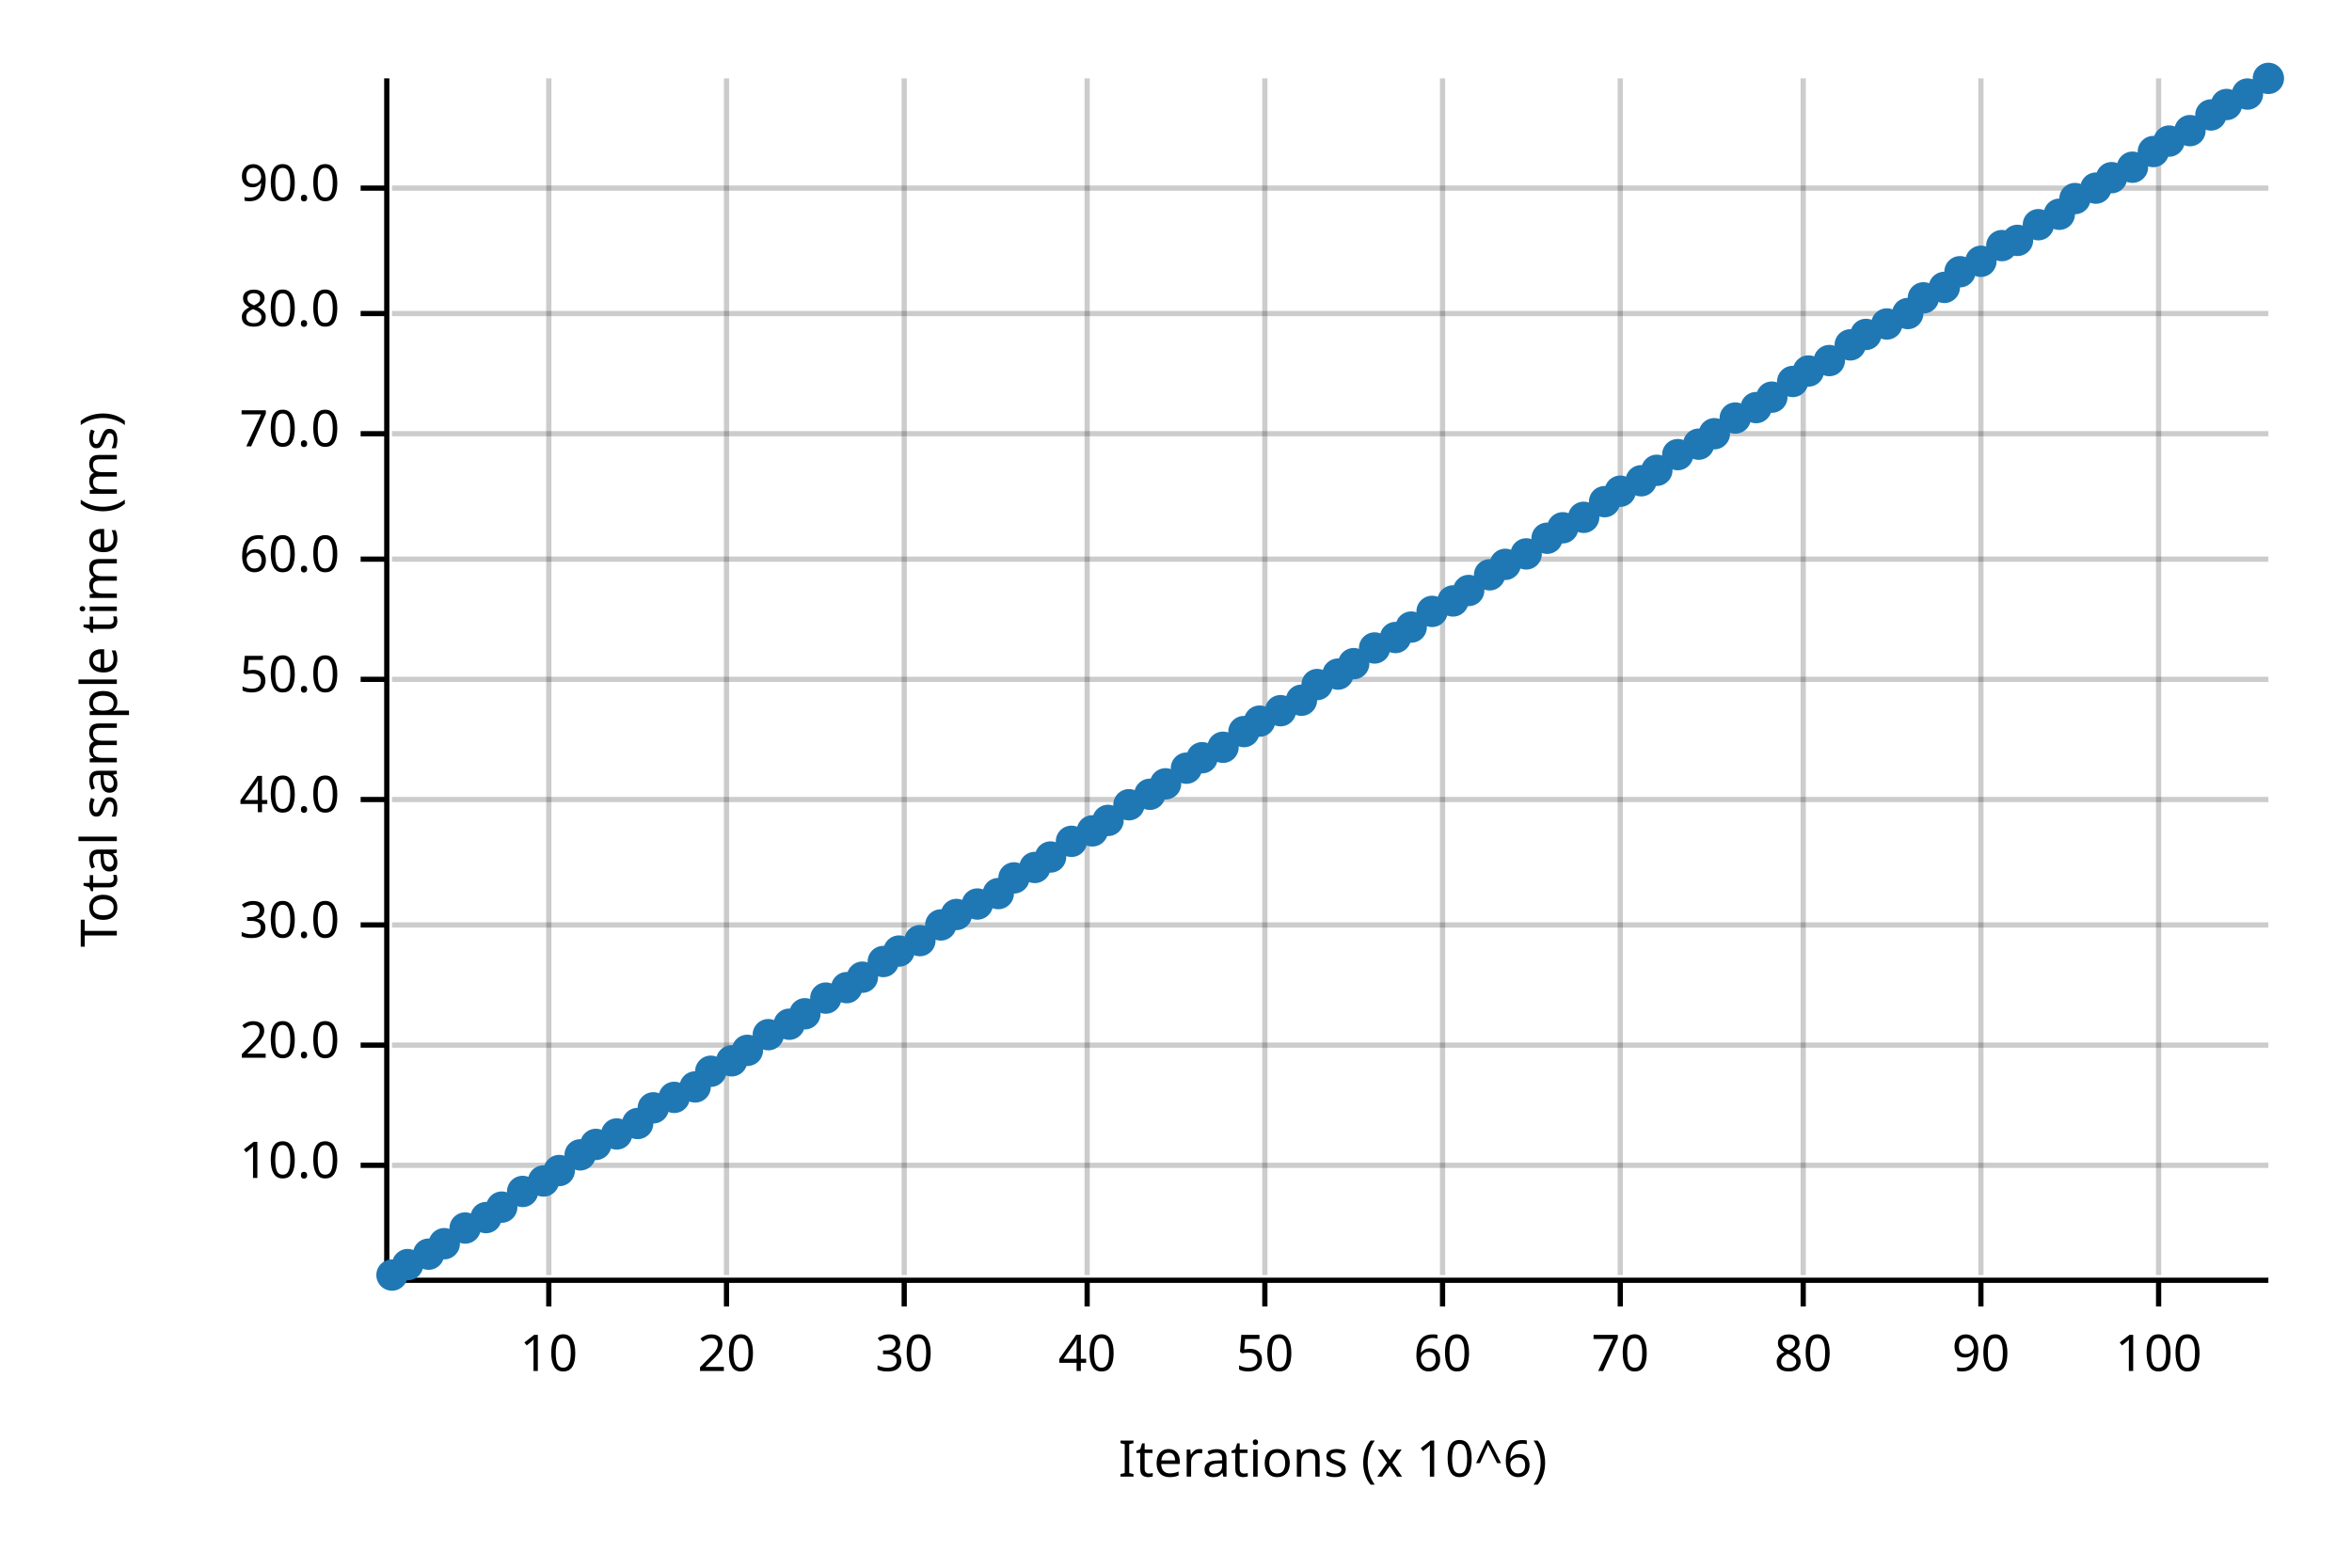
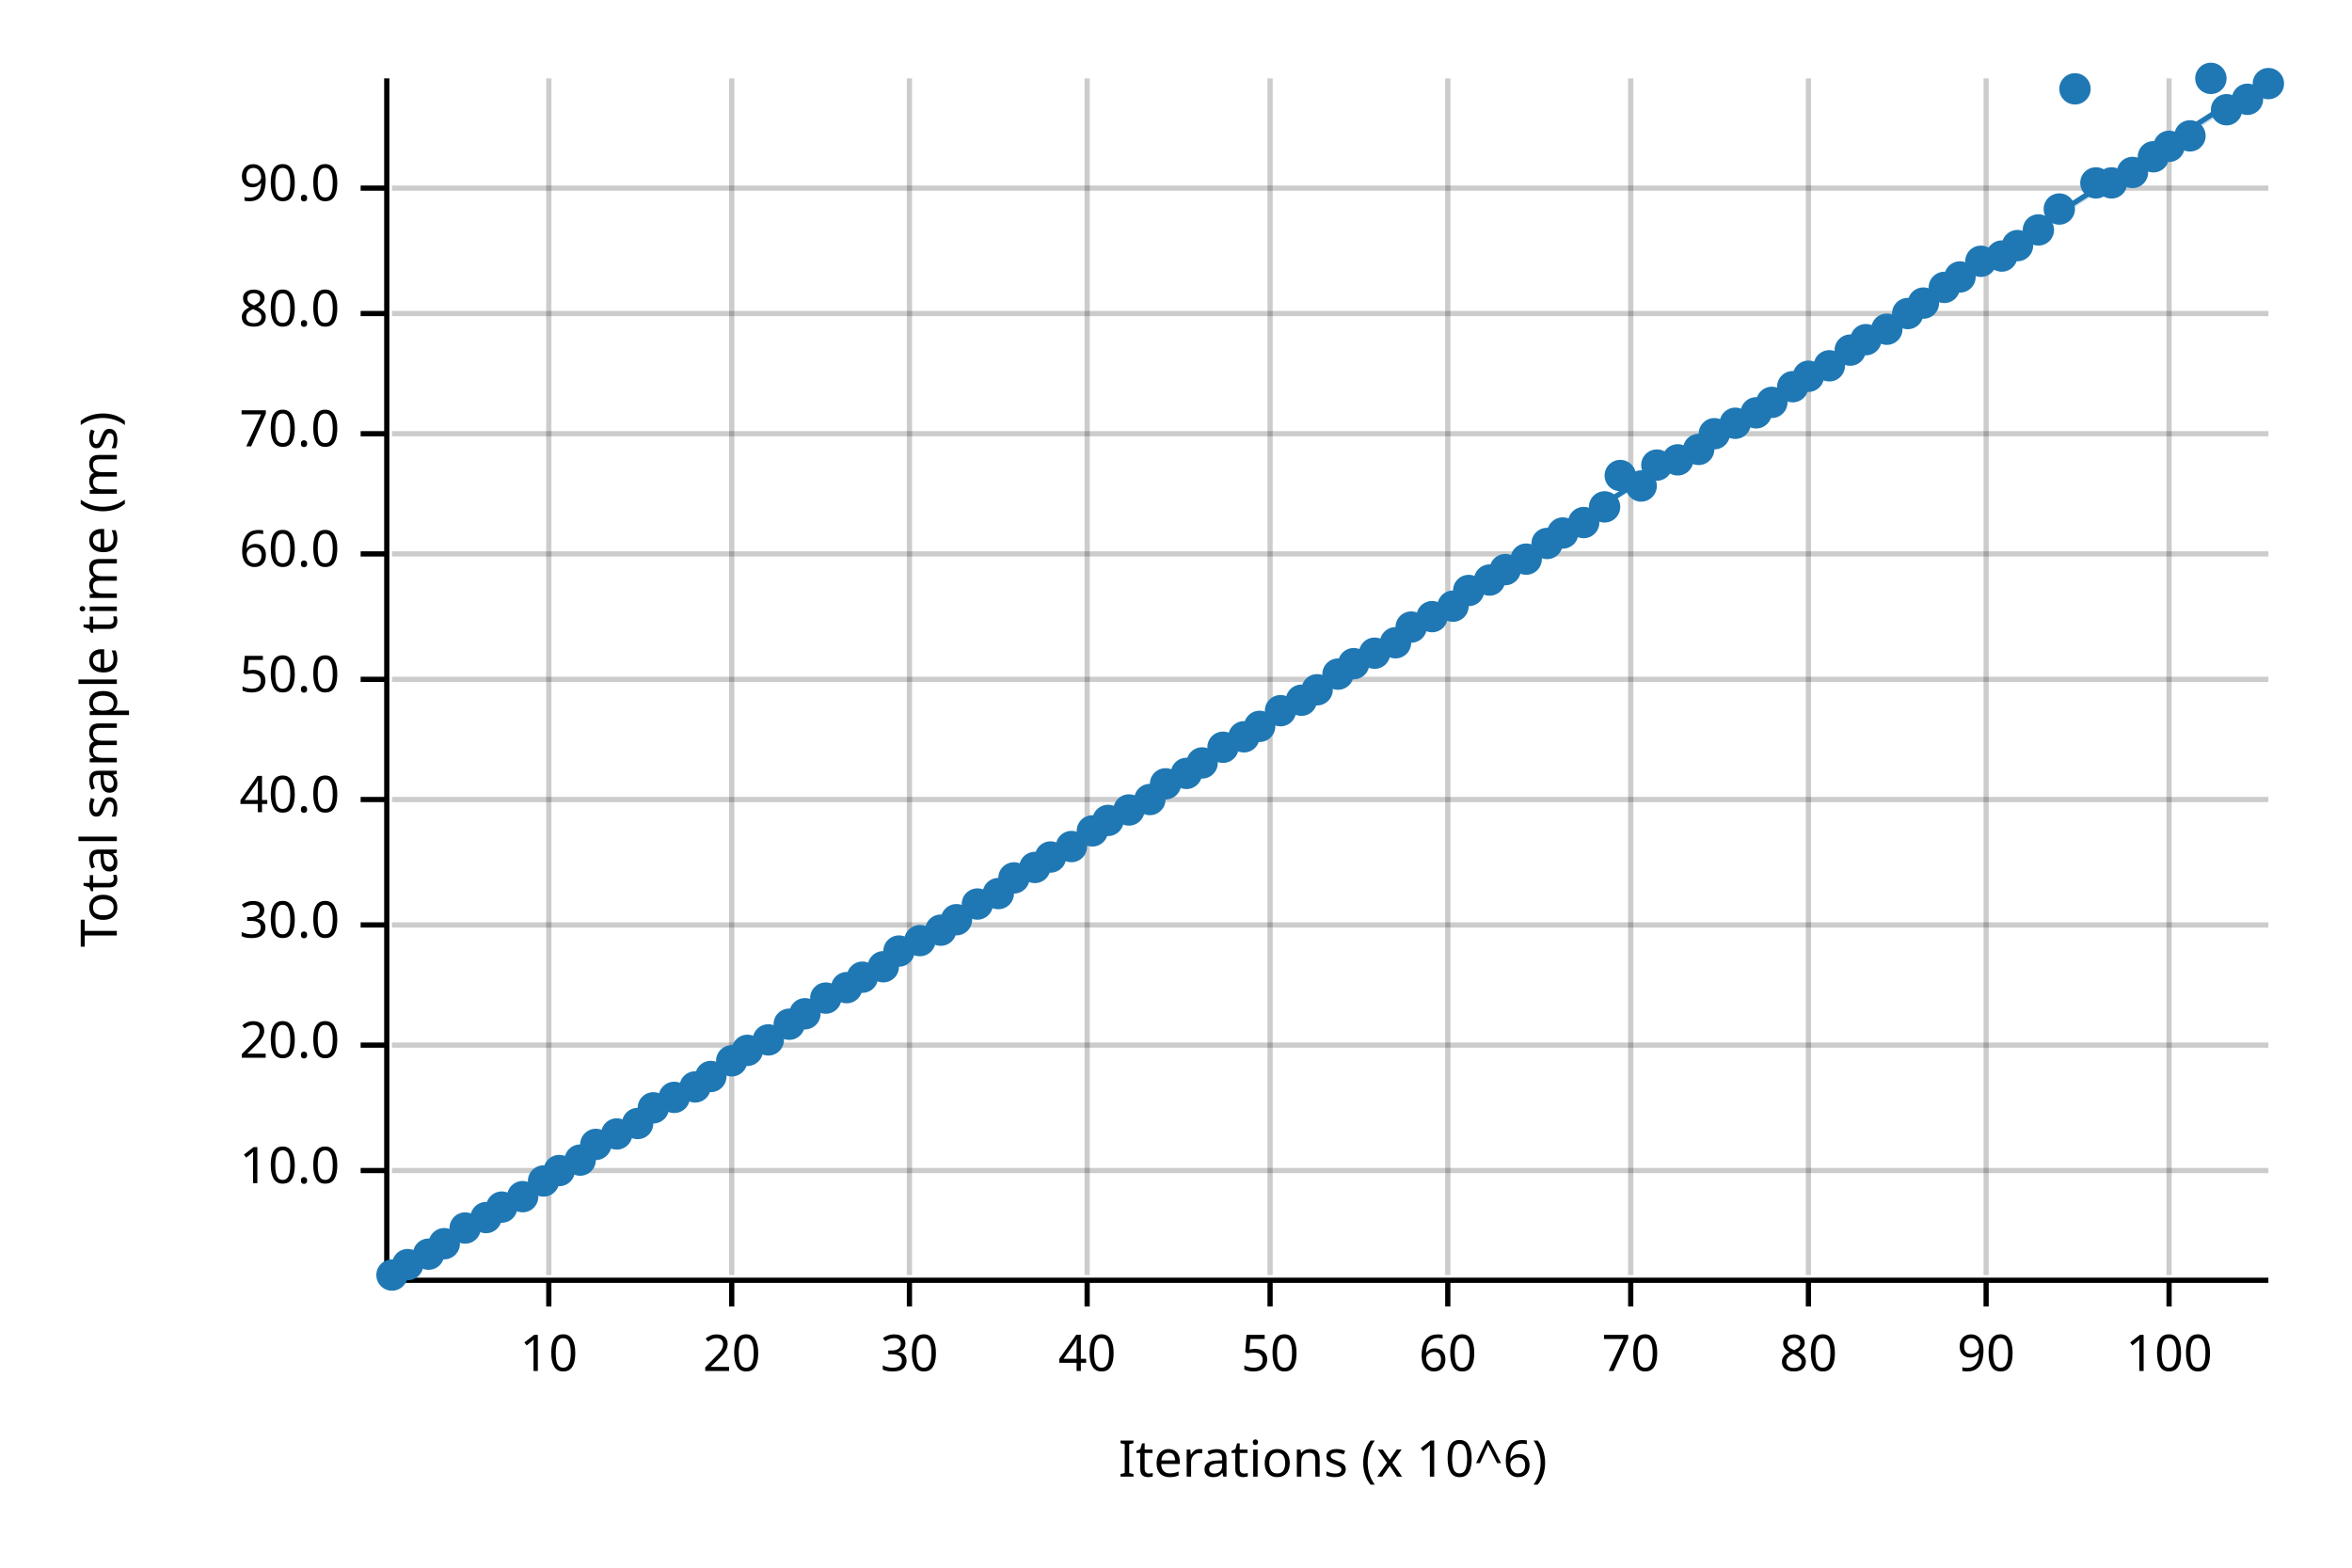
<svg xmlns="http://www.w3.org/2000/svg" width="450" height="300" viewBox="0 0 450 300">
  <text x="15" y="130" dy="0.76em" text-anchor="middle" font-family="sans-serif" font-size="9.677" opacity="1" fill="#000000" transform="rotate(270, 15, 130)">
Total sample time (ms)
</text>
  <text x="255" y="285" dy="-0.5ex" text-anchor="middle" font-family="sans-serif" font-size="9.677" opacity="1" fill="#000000">
Iterations (x 10^6)
</text>
  <line opacity="0.2" stroke="#000000" stroke-width="1" x1="105" y1="244" x2="105" y2="15" />
-   <line opacity="0.2" stroke="#000000" stroke-width="1" x1="139" y1="244" x2="139" y2="15" />
-   <line opacity="0.2" stroke="#000000" stroke-width="1" x1="173" y1="244" x2="173" y2="15" />
+   <line opacity="0.2" stroke="#000000" stroke-width="1" x1="140" y1="244" x2="140" y2="15" />
+   <line opacity="0.2" stroke="#000000" stroke-width="1" x1="174" y1="244" x2="174" y2="15" />
  <line opacity="0.2" stroke="#000000" stroke-width="1" x1="208" y1="244" x2="208" y2="15" />
-   <line opacity="0.2" stroke="#000000" stroke-width="1" x1="242" y1="244" x2="242" y2="15" />
-   <line opacity="0.2" stroke="#000000" stroke-width="1" x1="276" y1="244" x2="276" y2="15" />
-   <line opacity="0.2" stroke="#000000" stroke-width="1" x1="310" y1="244" x2="310" y2="15" />
-   <line opacity="0.2" stroke="#000000" stroke-width="1" x1="345" y1="244" x2="345" y2="15" />
-   <line opacity="0.2" stroke="#000000" stroke-width="1" x1="379" y1="244" x2="379" y2="15" />
-   <line opacity="0.2" stroke="#000000" stroke-width="1" x1="413" y1="244" x2="413" y2="15" />
-   <line opacity="0.2" stroke="#000000" stroke-width="1" x1="75" y1="223" x2="434" y2="223" />
+   <line opacity="0.2" stroke="#000000" stroke-width="1" x1="243" y1="244" x2="243" y2="15" />
+   <line opacity="0.2" stroke="#000000" stroke-width="1" x1="277" y1="244" x2="277" y2="15" />
+   <line opacity="0.2" stroke="#000000" stroke-width="1" x1="312" y1="244" x2="312" y2="15" />
+   <line opacity="0.2" stroke="#000000" stroke-width="1" x1="346" y1="244" x2="346" y2="15" />
+   <line opacity="0.2" stroke="#000000" stroke-width="1" x1="380" y1="244" x2="380" y2="15" />
+   <line opacity="0.2" stroke="#000000" stroke-width="1" x1="415" y1="244" x2="415" y2="15" />
+   <line opacity="0.2" stroke="#000000" stroke-width="1" x1="75" y1="224" x2="434" y2="224" />
  <line opacity="0.2" stroke="#000000" stroke-width="1" x1="75" y1="200" x2="434" y2="200" />
  <line opacity="0.2" stroke="#000000" stroke-width="1" x1="75" y1="177" x2="434" y2="177" />
  <line opacity="0.2" stroke="#000000" stroke-width="1" x1="75" y1="153" x2="434" y2="153" />
  <line opacity="0.2" stroke="#000000" stroke-width="1" x1="75" y1="130" x2="434" y2="130" />
-   <line opacity="0.2" stroke="#000000" stroke-width="1" x1="75" y1="107" x2="434" y2="107" />
+   <line opacity="0.2" stroke="#000000" stroke-width="1" x1="75" y1="106" x2="434" y2="106" />
  <line opacity="0.2" stroke="#000000" stroke-width="1" x1="75" y1="83" x2="434" y2="83" />
  <line opacity="0.2" stroke="#000000" stroke-width="1" x1="75" y1="60" x2="434" y2="60" />
  <line opacity="0.2" stroke="#000000" stroke-width="1" x1="75" y1="36" x2="434" y2="36" />
  <polyline fill="none" opacity="1" stroke="#000000" stroke-width="1" points="74,15 74,244 " />
-   <text x="65" y="223" dy="0.5ex" text-anchor="end" font-family="sans-serif" font-size="9.677" opacity="1" fill="#000000">
+   <text x="65" y="224" dy="0.5ex" text-anchor="end" font-family="sans-serif" font-size="9.677" opacity="1" fill="#000000">
10.0
</text>
-   <polyline fill="none" opacity="1" stroke="#000000" stroke-width="1" points="69,223 74,223 " />
+   <polyline fill="none" opacity="1" stroke="#000000" stroke-width="1" points="69,224 74,224 " />
  <text x="65" y="200" dy="0.5ex" text-anchor="end" font-family="sans-serif" font-size="9.677" opacity="1" fill="#000000">
20.0
</text>
  <polyline fill="none" opacity="1" stroke="#000000" stroke-width="1" points="69,200 74,200 " />
  <text x="65" y="177" dy="0.5ex" text-anchor="end" font-family="sans-serif" font-size="9.677" opacity="1" fill="#000000">
30.0
</text>
  <polyline fill="none" opacity="1" stroke="#000000" stroke-width="1" points="69,177 74,177 " />
  <text x="65" y="153" dy="0.5ex" text-anchor="end" font-family="sans-serif" font-size="9.677" opacity="1" fill="#000000">
40.0
</text>
  <polyline fill="none" opacity="1" stroke="#000000" stroke-width="1" points="69,153 74,153 " />
  <text x="65" y="130" dy="0.5ex" text-anchor="end" font-family="sans-serif" font-size="9.677" opacity="1" fill="#000000">
50.0
</text>
  <polyline fill="none" opacity="1" stroke="#000000" stroke-width="1" points="69,130 74,130 " />
-   <text x="65" y="107" dy="0.5ex" text-anchor="end" font-family="sans-serif" font-size="9.677" opacity="1" fill="#000000">
+   <text x="65" y="106" dy="0.5ex" text-anchor="end" font-family="sans-serif" font-size="9.677" opacity="1" fill="#000000">
60.0
</text>
-   <polyline fill="none" opacity="1" stroke="#000000" stroke-width="1" points="69,107 74,107 " />
+   <polyline fill="none" opacity="1" stroke="#000000" stroke-width="1" points="69,106 74,106 " />
  <text x="65" y="83" dy="0.5ex" text-anchor="end" font-family="sans-serif" font-size="9.677" opacity="1" fill="#000000">
70.0
</text>
  <polyline fill="none" opacity="1" stroke="#000000" stroke-width="1" points="69,83 74,83 " />
  <text x="65" y="60" dy="0.5ex" text-anchor="end" font-family="sans-serif" font-size="9.677" opacity="1" fill="#000000">
80.0
</text>
  <polyline fill="none" opacity="1" stroke="#000000" stroke-width="1" points="69,60 74,60 " />
  <text x="65" y="36" dy="0.5ex" text-anchor="end" font-family="sans-serif" font-size="9.677" opacity="1" fill="#000000">
90.0
</text>
  <polyline fill="none" opacity="1" stroke="#000000" stroke-width="1" points="69,36 74,36 " />
  <polyline fill="none" opacity="1" stroke="#000000" stroke-width="1" points="75,245 434,245 " />
  <text x="105" y="255" dy="0.76em" text-anchor="middle" font-family="sans-serif" font-size="9.677" opacity="1" fill="#000000">
10
</text>
  <polyline fill="none" opacity="1" stroke="#000000" stroke-width="1" points="105,245 105,250 " />
-   <text x="139" y="255" dy="0.76em" text-anchor="middle" font-family="sans-serif" font-size="9.677" opacity="1" fill="#000000">
+   <text x="140" y="255" dy="0.76em" text-anchor="middle" font-family="sans-serif" font-size="9.677" opacity="1" fill="#000000">
20
</text>
-   <polyline fill="none" opacity="1" stroke="#000000" stroke-width="1" points="139,245 139,250 " />
-   <text x="173" y="255" dy="0.76em" text-anchor="middle" font-family="sans-serif" font-size="9.677" opacity="1" fill="#000000">
+   <polyline fill="none" opacity="1" stroke="#000000" stroke-width="1" points="140,245 140,250 " />
+   <text x="174" y="255" dy="0.76em" text-anchor="middle" font-family="sans-serif" font-size="9.677" opacity="1" fill="#000000">
30
</text>
-   <polyline fill="none" opacity="1" stroke="#000000" stroke-width="1" points="173,245 173,250 " />
+   <polyline fill="none" opacity="1" stroke="#000000" stroke-width="1" points="174,245 174,250 " />
  <text x="208" y="255" dy="0.76em" text-anchor="middle" font-family="sans-serif" font-size="9.677" opacity="1" fill="#000000">
40
</text>
  <polyline fill="none" opacity="1" stroke="#000000" stroke-width="1" points="208,245 208,250 " />
-   <text x="242" y="255" dy="0.76em" text-anchor="middle" font-family="sans-serif" font-size="9.677" opacity="1" fill="#000000">
+   <text x="243" y="255" dy="0.76em" text-anchor="middle" font-family="sans-serif" font-size="9.677" opacity="1" fill="#000000">
50
</text>
-   <polyline fill="none" opacity="1" stroke="#000000" stroke-width="1" points="242,245 242,250 " />
-   <text x="276" y="255" dy="0.76em" text-anchor="middle" font-family="sans-serif" font-size="9.677" opacity="1" fill="#000000">
+   <polyline fill="none" opacity="1" stroke="#000000" stroke-width="1" points="243,245 243,250 " />
+   <text x="277" y="255" dy="0.76em" text-anchor="middle" font-family="sans-serif" font-size="9.677" opacity="1" fill="#000000">
60
</text>
-   <polyline fill="none" opacity="1" stroke="#000000" stroke-width="1" points="276,245 276,250 " />
-   <text x="310" y="255" dy="0.76em" text-anchor="middle" font-family="sans-serif" font-size="9.677" opacity="1" fill="#000000">
+   <polyline fill="none" opacity="1" stroke="#000000" stroke-width="1" points="277,245 277,250 " />
+   <text x="312" y="255" dy="0.76em" text-anchor="middle" font-family="sans-serif" font-size="9.677" opacity="1" fill="#000000">
70
</text>
-   <polyline fill="none" opacity="1" stroke="#000000" stroke-width="1" points="310,245 310,250 " />
-   <text x="345" y="255" dy="0.76em" text-anchor="middle" font-family="sans-serif" font-size="9.677" opacity="1" fill="#000000">
+   <polyline fill="none" opacity="1" stroke="#000000" stroke-width="1" points="312,245 312,250 " />
+   <text x="346" y="255" dy="0.76em" text-anchor="middle" font-family="sans-serif" font-size="9.677" opacity="1" fill="#000000">
80
</text>
-   <polyline fill="none" opacity="1" stroke="#000000" stroke-width="1" points="345,245 345,250 " />
-   <text x="379" y="255" dy="0.76em" text-anchor="middle" font-family="sans-serif" font-size="9.677" opacity="1" fill="#000000">
+   <polyline fill="none" opacity="1" stroke="#000000" stroke-width="1" points="346,245 346,250 " />
+   <text x="380" y="255" dy="0.76em" text-anchor="middle" font-family="sans-serif" font-size="9.677" opacity="1" fill="#000000">
90
</text>
-   <polyline fill="none" opacity="1" stroke="#000000" stroke-width="1" points="379,245 379,250 " />
-   <text x="413" y="255" dy="0.76em" text-anchor="middle" font-family="sans-serif" font-size="9.677" opacity="1" fill="#000000">
+   <polyline fill="none" opacity="1" stroke="#000000" stroke-width="1" points="380,245 380,250 " />
+   <text x="415" y="255" dy="0.76em" text-anchor="middle" font-family="sans-serif" font-size="9.677" opacity="1" fill="#000000">
100
</text>
-   <polyline fill="none" opacity="1" stroke="#000000" stroke-width="1" points="413,245 413,250 " />
+   <polyline fill="none" opacity="1" stroke="#000000" stroke-width="1" points="415,245 415,250 " />
  <circle cx="75" cy="244" r="3" opacity="1" fill="#1F78B4" stroke="none" stroke-width="1" />
  <circle cx="78" cy="242" r="3" opacity="1" fill="#1F78B4" stroke="none" stroke-width="1" />
  <circle cx="82" cy="240" r="3" opacity="1" fill="#1F78B4" stroke="none" stroke-width="1" />
  <circle cx="85" cy="238" r="3" opacity="1" fill="#1F78B4" stroke="none" stroke-width="1" />
  <circle cx="89" cy="235" r="3" opacity="1" fill="#1F78B4" stroke="none" stroke-width="1" />
  <circle cx="93" cy="233" r="3" opacity="1" fill="#1F78B4" stroke="none" stroke-width="1" />
  <circle cx="96" cy="231" r="3" opacity="1" fill="#1F78B4" stroke="none" stroke-width="1" />
-   <circle cx="100" cy="228" r="3" opacity="1" fill="#1F78B4" stroke="none" stroke-width="1" />
+   <circle cx="100" cy="229" r="3" opacity="1" fill="#1F78B4" stroke="none" stroke-width="1" />
  <circle cx="104" cy="226" r="3" opacity="1" fill="#1F78B4" stroke="none" stroke-width="1" />
  <circle cx="107" cy="224" r="3" opacity="1" fill="#1F78B4" stroke="none" stroke-width="1" />
-   <circle cx="111" cy="221" r="3" opacity="1" fill="#1F78B4" stroke="none" stroke-width="1" />
+   <circle cx="111" cy="222" r="3" opacity="1" fill="#1F78B4" stroke="none" stroke-width="1" />
  <circle cx="114" cy="219" r="3" opacity="1" fill="#1F78B4" stroke="none" stroke-width="1" />
  <circle cx="118" cy="217" r="3" opacity="1" fill="#1F78B4" stroke="none" stroke-width="1" />
  <circle cx="122" cy="215" r="3" opacity="1" fill="#1F78B4" stroke="none" stroke-width="1" />
  <circle cx="125" cy="212" r="3" opacity="1" fill="#1F78B4" stroke="none" stroke-width="1" />
  <circle cx="129" cy="210" r="3" opacity="1" fill="#1F78B4" stroke="none" stroke-width="1" />
  <circle cx="133" cy="208" r="3" opacity="1" fill="#1F78B4" stroke="none" stroke-width="1" />
-   <circle cx="136" cy="205" r="3" opacity="1" fill="#1F78B4" stroke="none" stroke-width="1" />
+   <circle cx="136" cy="206" r="3" opacity="1" fill="#1F78B4" stroke="none" stroke-width="1" />
  <circle cx="140" cy="203" r="3" opacity="1" fill="#1F78B4" stroke="none" stroke-width="1" />
  <circle cx="143" cy="201" r="3" opacity="1" fill="#1F78B4" stroke="none" stroke-width="1" />
-   <circle cx="147" cy="198" r="3" opacity="1" fill="#1F78B4" stroke="none" stroke-width="1" />
+   <circle cx="147" cy="199" r="3" opacity="1" fill="#1F78B4" stroke="none" stroke-width="1" />
  <circle cx="151" cy="196" r="3" opacity="1" fill="#1F78B4" stroke="none" stroke-width="1" />
  <circle cx="154" cy="194" r="3" opacity="1" fill="#1F78B4" stroke="none" stroke-width="1" />
  <circle cx="158" cy="191" r="3" opacity="1" fill="#1F78B4" stroke="none" stroke-width="1" />
  <circle cx="162" cy="189" r="3" opacity="1" fill="#1F78B4" stroke="none" stroke-width="1" />
  <circle cx="165" cy="187" r="3" opacity="1" fill="#1F78B4" stroke="none" stroke-width="1" />
-   <circle cx="169" cy="184" r="3" opacity="1" fill="#1F78B4" stroke="none" stroke-width="1" />
+   <circle cx="169" cy="185" r="3" opacity="1" fill="#1F78B4" stroke="none" stroke-width="1" />
  <circle cx="172" cy="182" r="3" opacity="1" fill="#1F78B4" stroke="none" stroke-width="1" />
  <circle cx="176" cy="180" r="3" opacity="1" fill="#1F78B4" stroke="none" stroke-width="1" />
-   <circle cx="180" cy="177" r="3" opacity="1" fill="#1F78B4" stroke="none" stroke-width="1" />
-   <circle cx="183" cy="175" r="3" opacity="1" fill="#1F78B4" stroke="none" stroke-width="1" />
+   <circle cx="180" cy="178" r="3" opacity="1" fill="#1F78B4" stroke="none" stroke-width="1" />
+   <circle cx="183" cy="176" r="3" opacity="1" fill="#1F78B4" stroke="none" stroke-width="1" />
  <circle cx="187" cy="173" r="3" opacity="1" fill="#1F78B4" stroke="none" stroke-width="1" />
  <circle cx="191" cy="171" r="3" opacity="1" fill="#1F78B4" stroke="none" stroke-width="1" />
  <circle cx="194" cy="168" r="3" opacity="1" fill="#1F78B4" stroke="none" stroke-width="1" />
  <circle cx="198" cy="166" r="3" opacity="1" fill="#1F78B4" stroke="none" stroke-width="1" />
  <circle cx="201" cy="164" r="3" opacity="1" fill="#1F78B4" stroke="none" stroke-width="1" />
-   <circle cx="205" cy="161" r="3" opacity="1" fill="#1F78B4" stroke="none" stroke-width="1" />
+   <circle cx="205" cy="162" r="3" opacity="1" fill="#1F78B4" stroke="none" stroke-width="1" />
  <circle cx="209" cy="159" r="3" opacity="1" fill="#1F78B4" stroke="none" stroke-width="1" />
  <circle cx="212" cy="157" r="3" opacity="1" fill="#1F78B4" stroke="none" stroke-width="1" />
-   <circle cx="216" cy="154" r="3" opacity="1" fill="#1F78B4" stroke="none" stroke-width="1" />
-   <circle cx="220" cy="152" r="3" opacity="1" fill="#1F78B4" stroke="none" stroke-width="1" />
+   <circle cx="216" cy="155" r="3" opacity="1" fill="#1F78B4" stroke="none" stroke-width="1" />
+   <circle cx="220" cy="153" r="3" opacity="1" fill="#1F78B4" stroke="none" stroke-width="1" />
  <circle cx="223" cy="150" r="3" opacity="1" fill="#1F78B4" stroke="none" stroke-width="1" />
-   <circle cx="227" cy="147" r="3" opacity="1" fill="#1F78B4" stroke="none" stroke-width="1" />
-   <circle cx="230" cy="145" r="3" opacity="1" fill="#1F78B4" stroke="none" stroke-width="1" />
+   <circle cx="227" cy="148" r="3" opacity="1" fill="#1F78B4" stroke="none" stroke-width="1" />
+   <circle cx="230" cy="146" r="3" opacity="1" fill="#1F78B4" stroke="none" stroke-width="1" />
  <circle cx="234" cy="143" r="3" opacity="1" fill="#1F78B4" stroke="none" stroke-width="1" />
-   <circle cx="238" cy="140" r="3" opacity="1" fill="#1F78B4" stroke="none" stroke-width="1" />
-   <circle cx="241" cy="138" r="3" opacity="1" fill="#1F78B4" stroke="none" stroke-width="1" />
+   <circle cx="238" cy="141" r="3" opacity="1" fill="#1F78B4" stroke="none" stroke-width="1" />
+   <circle cx="241" cy="139" r="3" opacity="1" fill="#1F78B4" stroke="none" stroke-width="1" />
  <circle cx="245" cy="136" r="3" opacity="1" fill="#1F78B4" stroke="none" stroke-width="1" />
  <circle cx="249" cy="134" r="3" opacity="1" fill="#1F78B4" stroke="none" stroke-width="1" />
-   <circle cx="252" cy="131" r="3" opacity="1" fill="#1F78B4" stroke="none" stroke-width="1" />
+   <circle cx="252" cy="132" r="3" opacity="1" fill="#1F78B4" stroke="none" stroke-width="1" />
  <circle cx="256" cy="129" r="3" opacity="1" fill="#1F78B4" stroke="none" stroke-width="1" />
  <circle cx="259" cy="127" r="3" opacity="1" fill="#1F78B4" stroke="none" stroke-width="1" />
-   <circle cx="263" cy="124" r="3" opacity="1" fill="#1F78B4" stroke="none" stroke-width="1" />
-   <circle cx="267" cy="122" r="3" opacity="1" fill="#1F78B4" stroke="none" stroke-width="1" />
+   <circle cx="263" cy="125" r="3" opacity="1" fill="#1F78B4" stroke="none" stroke-width="1" />
+   <circle cx="267" cy="123" r="3" opacity="1" fill="#1F78B4" stroke="none" stroke-width="1" />
  <circle cx="270" cy="120" r="3" opacity="1" fill="#1F78B4" stroke="none" stroke-width="1" />
-   <circle cx="274" cy="117" r="3" opacity="1" fill="#1F78B4" stroke="none" stroke-width="1" />
-   <circle cx="278" cy="115" r="3" opacity="1" fill="#1F78B4" stroke="none" stroke-width="1" />
+   <circle cx="274" cy="118" r="3" opacity="1" fill="#1F78B4" stroke="none" stroke-width="1" />
+   <circle cx="278" cy="116" r="3" opacity="1" fill="#1F78B4" stroke="none" stroke-width="1" />
  <circle cx="281" cy="113" r="3" opacity="1" fill="#1F78B4" stroke="none" stroke-width="1" />
-   <circle cx="285" cy="110" r="3" opacity="1" fill="#1F78B4" stroke="none" stroke-width="1" />
-   <circle cx="288" cy="108" r="3" opacity="1" fill="#1F78B4" stroke="none" stroke-width="1" />
-   <circle cx="292" cy="106" r="3" opacity="1" fill="#1F78B4" stroke="none" stroke-width="1" />
-   <circle cx="296" cy="103" r="3" opacity="1" fill="#1F78B4" stroke="none" stroke-width="1" />
-   <circle cx="299" cy="101" r="3" opacity="1" fill="#1F78B4" stroke="none" stroke-width="1" />
-   <circle cx="303" cy="99" r="3" opacity="1" fill="#1F78B4" stroke="none" stroke-width="1" />
-   <circle cx="307" cy="96" r="3" opacity="1" fill="#1F78B4" stroke="none" stroke-width="1" />
-   <circle cx="310" cy="94" r="3" opacity="1" fill="#1F78B4" stroke="none" stroke-width="1" />
-   <circle cx="314" cy="92" r="3" opacity="1" fill="#1F78B4" stroke="none" stroke-width="1" />
-   <circle cx="317" cy="90" r="3" opacity="1" fill="#1F78B4" stroke="none" stroke-width="1" />
-   <circle cx="321" cy="87" r="3" opacity="1" fill="#1F78B4" stroke="none" stroke-width="1" />
-   <circle cx="325" cy="85" r="3" opacity="1" fill="#1F78B4" stroke="none" stroke-width="1" />
+   <circle cx="285" cy="111" r="3" opacity="1" fill="#1F78B4" stroke="none" stroke-width="1" />
+   <circle cx="288" cy="109" r="3" opacity="1" fill="#1F78B4" stroke="none" stroke-width="1" />
+   <circle cx="292" cy="107" r="3" opacity="1" fill="#1F78B4" stroke="none" stroke-width="1" />
+   <circle cx="296" cy="104" r="3" opacity="1" fill="#1F78B4" stroke="none" stroke-width="1" />
+   <circle cx="299" cy="102" r="3" opacity="1" fill="#1F78B4" stroke="none" stroke-width="1" />
+   <circle cx="303" cy="100" r="3" opacity="1" fill="#1F78B4" stroke="none" stroke-width="1" />
+   <circle cx="307" cy="97" r="3" opacity="1" fill="#1F78B4" stroke="none" stroke-width="1" />
+   <circle cx="310" cy="91" r="3" opacity="1" fill="#1F78B4" stroke="none" stroke-width="1" />
+   <circle cx="314" cy="93" r="3" opacity="1" fill="#1F78B4" stroke="none" stroke-width="1" />
+   <circle cx="317" cy="89" r="3" opacity="1" fill="#1F78B4" stroke="none" stroke-width="1" />
+   <circle cx="321" cy="88" r="3" opacity="1" fill="#1F78B4" stroke="none" stroke-width="1" />
+   <circle cx="325" cy="86" r="3" opacity="1" fill="#1F78B4" stroke="none" stroke-width="1" />
  <circle cx="328" cy="83" r="3" opacity="1" fill="#1F78B4" stroke="none" stroke-width="1" />
-   <circle cx="332" cy="80" r="3" opacity="1" fill="#1F78B4" stroke="none" stroke-width="1" />
-   <circle cx="336" cy="78" r="3" opacity="1" fill="#1F78B4" stroke="none" stroke-width="1" />
-   <circle cx="339" cy="76" r="3" opacity="1" fill="#1F78B4" stroke="none" stroke-width="1" />
-   <circle cx="343" cy="73" r="3" opacity="1" fill="#1F78B4" stroke="none" stroke-width="1" />
-   <circle cx="346" cy="71" r="3" opacity="1" fill="#1F78B4" stroke="none" stroke-width="1" />
-   <circle cx="350" cy="69" r="3" opacity="1" fill="#1F78B4" stroke="none" stroke-width="1" />
-   <circle cx="354" cy="66" r="3" opacity="1" fill="#1F78B4" stroke="none" stroke-width="1" />
-   <circle cx="357" cy="64" r="3" opacity="1" fill="#1F78B4" stroke="none" stroke-width="1" />
-   <circle cx="361" cy="62" r="3" opacity="1" fill="#1F78B4" stroke="none" stroke-width="1" />
+   <circle cx="332" cy="81" r="3" opacity="1" fill="#1F78B4" stroke="none" stroke-width="1" />
+   <circle cx="336" cy="79" r="3" opacity="1" fill="#1F78B4" stroke="none" stroke-width="1" />
+   <circle cx="339" cy="77" r="3" opacity="1" fill="#1F78B4" stroke="none" stroke-width="1" />
+   <circle cx="343" cy="74" r="3" opacity="1" fill="#1F78B4" stroke="none" stroke-width="1" />
+   <circle cx="346" cy="72" r="3" opacity="1" fill="#1F78B4" stroke="none" stroke-width="1" />
+   <circle cx="350" cy="70" r="3" opacity="1" fill="#1F78B4" stroke="none" stroke-width="1" />
+   <circle cx="354" cy="67" r="3" opacity="1" fill="#1F78B4" stroke="none" stroke-width="1" />
+   <circle cx="357" cy="65" r="3" opacity="1" fill="#1F78B4" stroke="none" stroke-width="1" />
+   <circle cx="361" cy="63" r="3" opacity="1" fill="#1F78B4" stroke="none" stroke-width="1" />
  <circle cx="365" cy="60" r="3" opacity="1" fill="#1F78B4" stroke="none" stroke-width="1" />
-   <circle cx="368" cy="57" r="3" opacity="1" fill="#1F78B4" stroke="none" stroke-width="1" />
+   <circle cx="368" cy="58" r="3" opacity="1" fill="#1F78B4" stroke="none" stroke-width="1" />
  <circle cx="372" cy="55" r="3" opacity="1" fill="#1F78B4" stroke="none" stroke-width="1" />
-   <circle cx="375" cy="52" r="3" opacity="1" fill="#1F78B4" stroke="none" stroke-width="1" />
+   <circle cx="375" cy="53" r="3" opacity="1" fill="#1F78B4" stroke="none" stroke-width="1" />
  <circle cx="379" cy="50" r="3" opacity="1" fill="#1F78B4" stroke="none" stroke-width="1" />
-   <circle cx="383" cy="47" r="3" opacity="1" fill="#1F78B4" stroke="none" stroke-width="1" />
-   <circle cx="386" cy="46" r="3" opacity="1" fill="#1F78B4" stroke="none" stroke-width="1" />
-   <circle cx="390" cy="43" r="3" opacity="1" fill="#1F78B4" stroke="none" stroke-width="1" />
-   <circle cx="394" cy="41" r="3" opacity="1" fill="#1F78B4" stroke="none" stroke-width="1" />
-   <circle cx="397" cy="38" r="3" opacity="1" fill="#1F78B4" stroke="none" stroke-width="1" />
-   <circle cx="401" cy="36" r="3" opacity="1" fill="#1F78B4" stroke="none" stroke-width="1" />
-   <circle cx="404" cy="34" r="3" opacity="1" fill="#1F78B4" stroke="none" stroke-width="1" />
-   <circle cx="408" cy="32" r="3" opacity="1" fill="#1F78B4" stroke="none" stroke-width="1" />
-   <circle cx="412" cy="29" r="3" opacity="1" fill="#1F78B4" stroke="none" stroke-width="1" />
-   <circle cx="415" cy="27" r="3" opacity="1" fill="#1F78B4" stroke="none" stroke-width="1" />
-   <circle cx="419" cy="25" r="3" opacity="1" fill="#1F78B4" stroke="none" stroke-width="1" />
-   <circle cx="423" cy="22" r="3" opacity="1" fill="#1F78B4" stroke="none" stroke-width="1" />
-   <circle cx="426" cy="20" r="3" opacity="1" fill="#1F78B4" stroke="none" stroke-width="1" />
-   <circle cx="430" cy="18" r="3" opacity="1" fill="#1F78B4" stroke="none" stroke-width="1" />
-   <circle cx="434" cy="15" r="3" opacity="1" fill="#1F78B4" stroke="none" stroke-width="1" />
+   <circle cx="383" cy="49" r="3" opacity="1" fill="#1F78B4" stroke="none" stroke-width="1" />
+   <circle cx="386" cy="47" r="3" opacity="1" fill="#1F78B4" stroke="none" stroke-width="1" />
+   <circle cx="390" cy="44" r="3" opacity="1" fill="#1F78B4" stroke="none" stroke-width="1" />
+   <circle cx="394" cy="40" r="3" opacity="1" fill="#1F78B4" stroke="none" stroke-width="1" />
+   <circle cx="397" cy="17" r="3" opacity="1" fill="#1F78B4" stroke="none" stroke-width="1" />
+   <circle cx="401" cy="35" r="3" opacity="1" fill="#1F78B4" stroke="none" stroke-width="1" />
+   <circle cx="404" cy="35" r="3" opacity="1" fill="#1F78B4" stroke="none" stroke-width="1" />
+   <circle cx="408" cy="33" r="3" opacity="1" fill="#1F78B4" stroke="none" stroke-width="1" />
+   <circle cx="412" cy="30" r="3" opacity="1" fill="#1F78B4" stroke="none" stroke-width="1" />
+   <circle cx="415" cy="28" r="3" opacity="1" fill="#1F78B4" stroke="none" stroke-width="1" />
+   <circle cx="419" cy="26" r="3" opacity="1" fill="#1F78B4" stroke="none" stroke-width="1" />
+   <circle cx="423" cy="15" r="3" opacity="1" fill="#1F78B4" stroke="none" stroke-width="1" />
+   <circle cx="426" cy="21" r="3" opacity="1" fill="#1F78B4" stroke="none" stroke-width="1" />
+   <circle cx="430" cy="19" r="3" opacity="1" fill="#1F78B4" stroke="none" stroke-width="1" />
+   <circle cx="434" cy="16" r="3" opacity="1" fill="#1F78B4" stroke="none" stroke-width="1" />
  <polyline fill="none" opacity="1" stroke="#1F78B4" stroke-width="1" points="75,245 434,15 " />
  <polygon opacity="0.25" fill="#1F78B4" points="75,245 434,16 434,15 " />
</svg>
